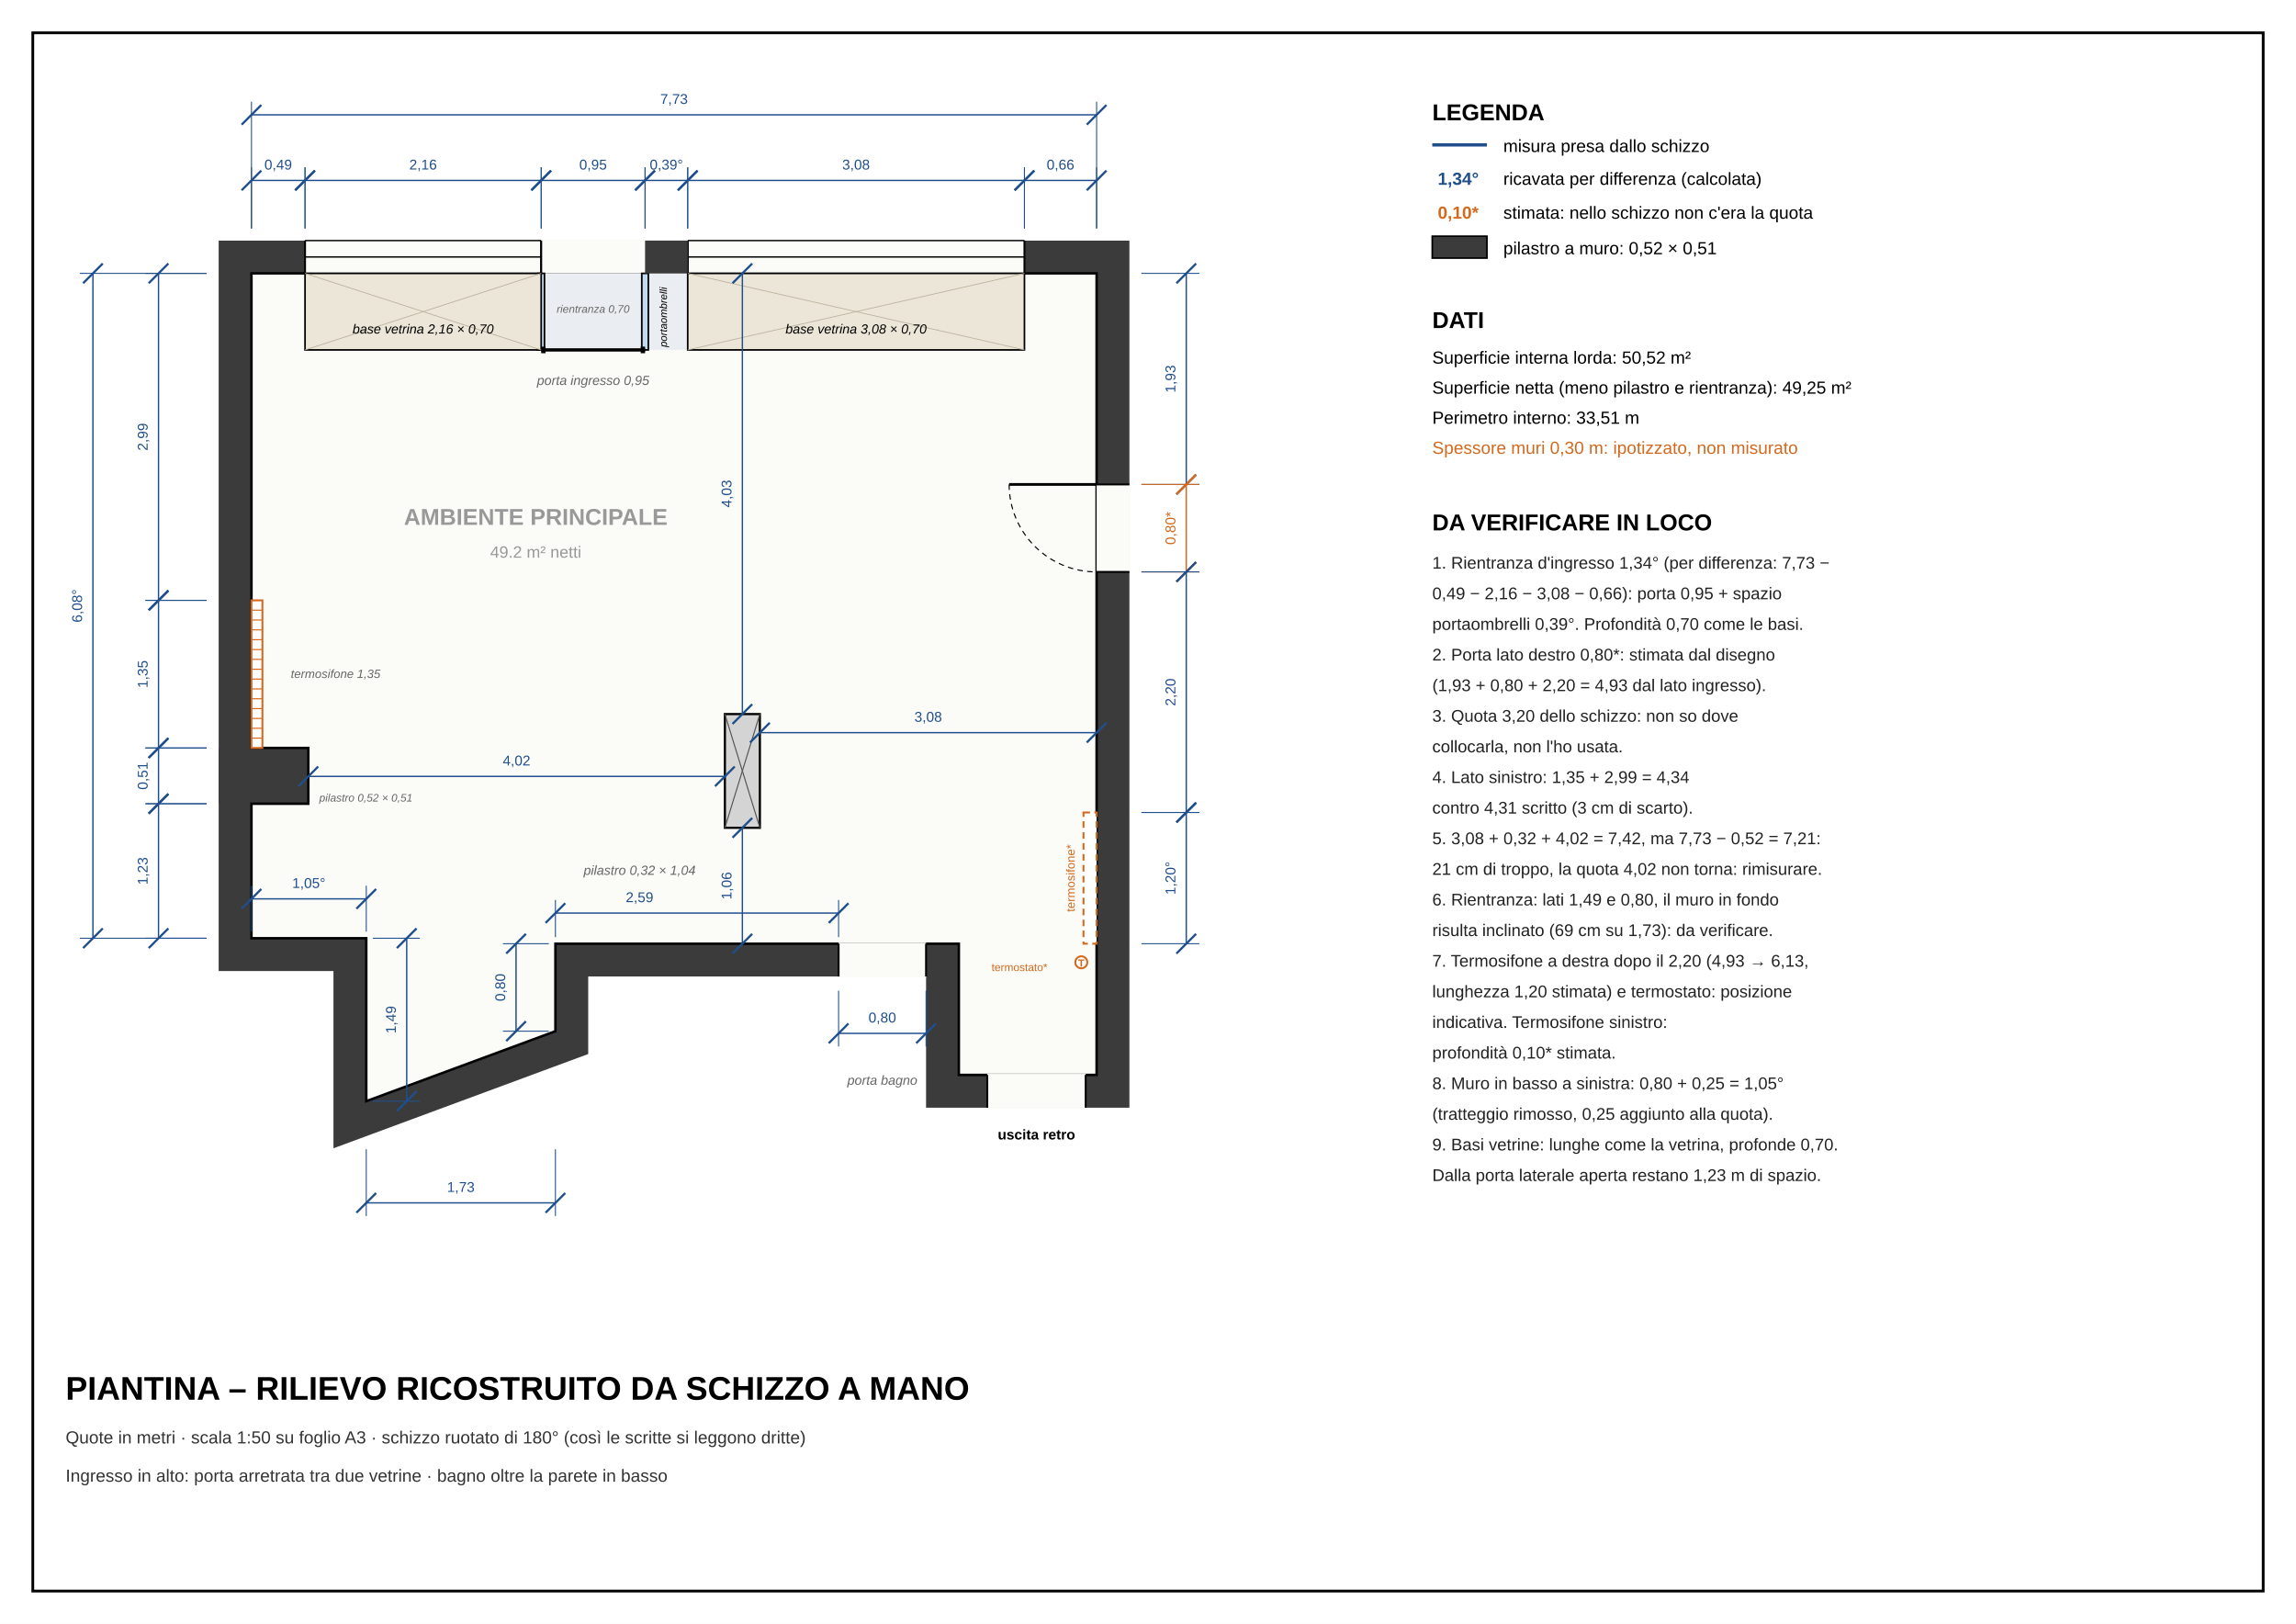
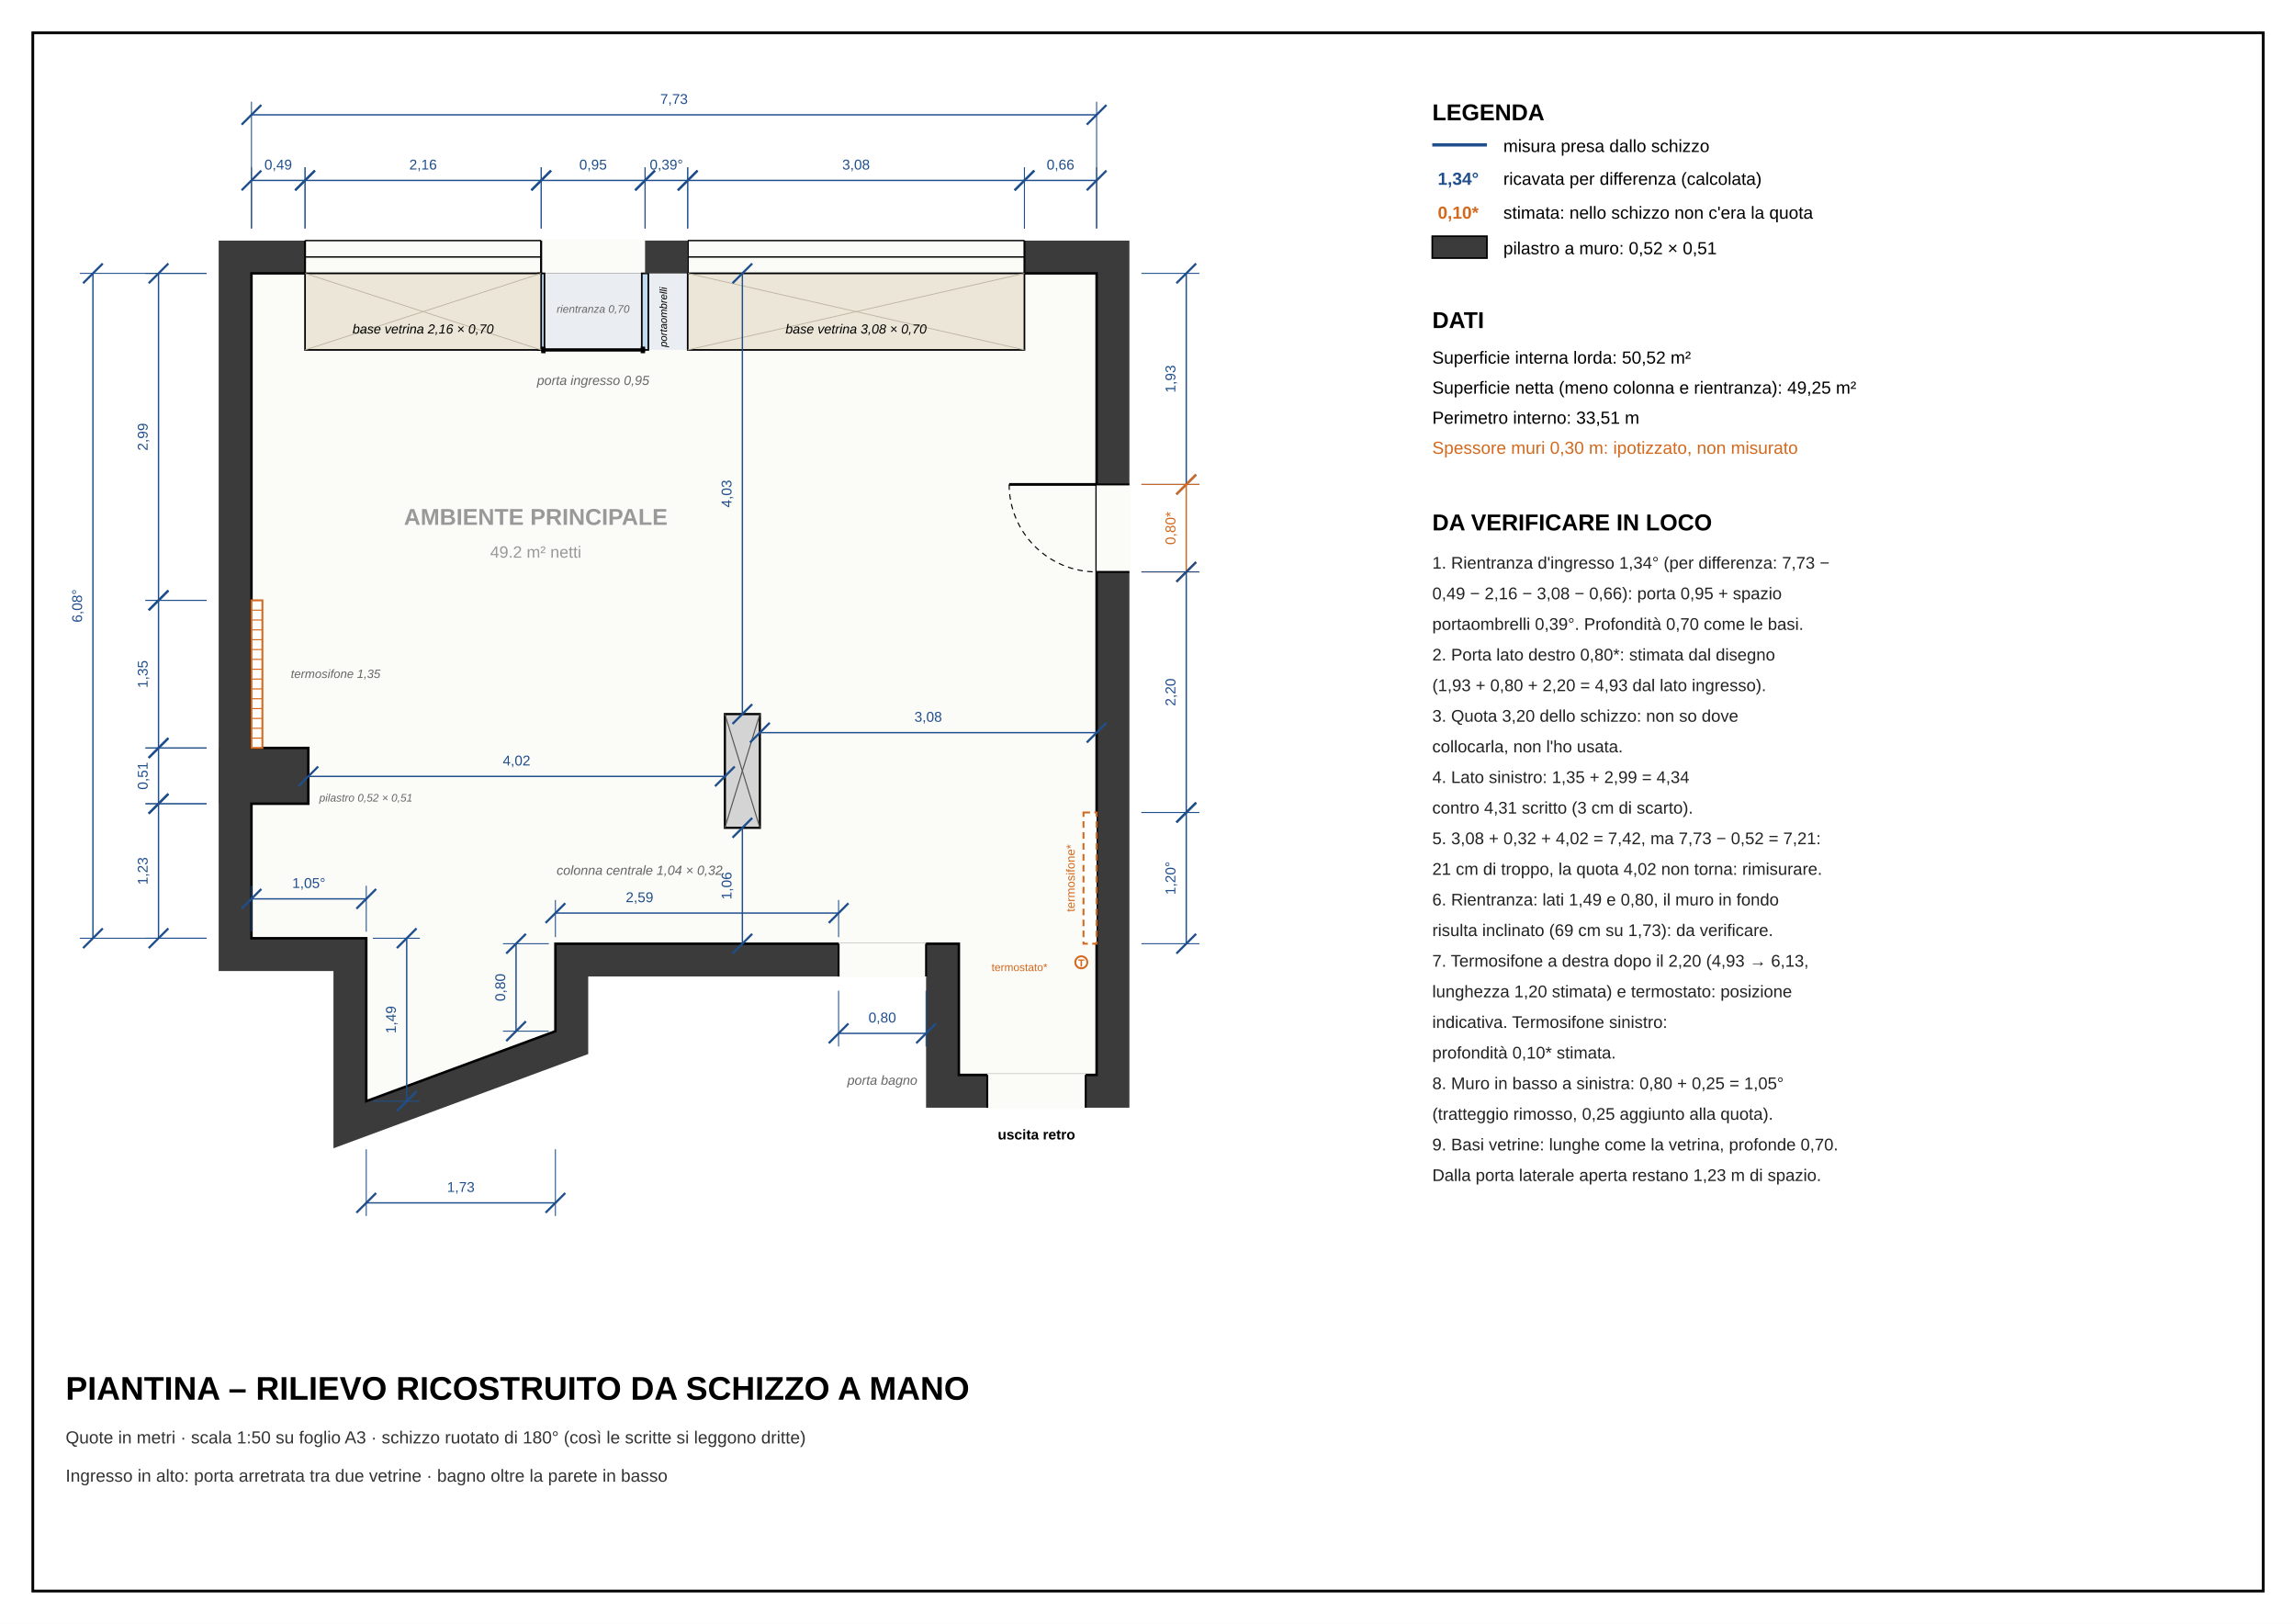
<svg xmlns="http://www.w3.org/2000/svg" width="420mm" height="297mm" viewBox="0 0 420 297" font-family="Arial, Helvetica, sans-serif">
  <defs>
    <pattern id="hatch" width="1.6" height="1.6" patternUnits="userSpaceOnUse" patternTransform="rotate(45)">
      <line x1="0" y1="0" x2="0" y2="1.6" stroke="#777" stroke-width="0.25" />
    </pattern>
  </defs>
  <rect width="420" height="297" fill="#ffffff" />
  <rect x="6" y="6" width="408" height="285" fill="none" stroke="#000" stroke-width="0.5" />
  <polygon points="46.00,50.00 200.60,50.00 200.60,196.60 175.40,196.60 175.40,172.60 101.60,172.60 101.60,188.60 67.00,201.40 67.00,171.60 46.00,171.60 46.00,147.00 56.40,147.00 56.40,136.80 46.00,136.80" fill="none" stroke="#3b3b3b" stroke-width="12.00" stroke-linejoin="miter" stroke-miterlimit="10" />
  <polygon points="46.00,50.00 200.60,50.00 200.60,196.60 175.40,196.60 175.40,172.60 101.60,172.60 101.60,188.60 67.00,201.40 67.00,171.60 46.00,171.60 46.00,147.00 56.40,147.00 56.40,136.80 46.00,136.80" fill="#fbfbf8" stroke="none" />
  <rect x="40.00" y="136.80" width="16.40" height="10.20" fill="#3b3b3b" stroke="none" stroke-width="0.25" />
  <polygon points="46.00,50.00 200.60,50.00 200.60,196.60 175.40,196.60 175.40,172.60 101.60,172.60 101.60,188.60 67.00,201.40 67.00,171.60 46.00,171.60 46.00,147.00 56.40,147.00 56.40,136.80 46.00,136.80" fill="none" stroke="#000" stroke-width="0.45" stroke-linejoin="miter" />
  <rect x="55.80" y="43.80" width="43.20" height="6.20" fill="#fbfbf8" stroke="none" stroke-width="0.25" />
  <line x1="55.80" y1="44.00" x2="55.80" y2="50.00" stroke="#000" stroke-width="0.35" />
  <line x1="99.00" y1="44.00" x2="99.00" y2="50.00" stroke="#000" stroke-width="0.35" />
  <line x1="55.80" y1="44.00" x2="99.00" y2="44.00" stroke="#000" stroke-width="0.25" />
  <line x1="55.80" y1="47.00" x2="99.00" y2="47.00" stroke="#000" stroke-width="0.25" />
  <line x1="55.80" y1="50.00" x2="99.00" y2="50.00" stroke="#000" stroke-width="0.25" />
  <rect x="125.80" y="43.80" width="61.60" height="6.20" fill="#fbfbf8" stroke="none" stroke-width="0.25" />
  <line x1="125.80" y1="44.00" x2="125.80" y2="50.00" stroke="#000" stroke-width="0.35" />
  <line x1="187.40" y1="44.00" x2="187.40" y2="50.00" stroke="#000" stroke-width="0.35" />
  <line x1="125.80" y1="44.00" x2="187.40" y2="44.00" stroke="#000" stroke-width="0.25" />
  <line x1="125.80" y1="47.00" x2="187.40" y2="47.00" stroke="#000" stroke-width="0.25" />
  <line x1="125.80" y1="50.00" x2="187.40" y2="50.00" stroke="#000" stroke-width="0.25" />
  <rect x="99.00" y="43.80" width="26.80" height="6.20" fill="#fbfbf8" stroke="none" stroke-width="0.25" />
  <line x1="99.00" y1="44.00" x2="99.00" y2="50.00" stroke="#000" stroke-width="0.35" />
  <line x1="125.80" y1="44.00" x2="125.80" y2="50.00" stroke="#000" stroke-width="0.35" />
  <rect x="99.00" y="50.00" width="26.80" height="14.00" fill="#eaeef2" stroke="none" stroke-width="0.25" />
  <rect x="98.40" y="50.00" width="1.20" height="14.00" fill="#bfdcf2" stroke="#000" stroke-width="0.3" />
  <rect x="117.40" y="50.00" width="1.20" height="14.00" fill="#bfdcf2" stroke="#000" stroke-width="0.3" />
  <line x1="99.00" y1="64.00" x2="118.00" y2="64.00" stroke="#000" stroke-width="0.6" />
  <rect x="99.00" y="63.40" width="0.80" height="1.20" fill="#000" stroke="none" stroke-width="0.25" />
  <rect x="117.20" y="63.40" width="0.80" height="1.20" fill="#000" stroke="none" stroke-width="0.25" />
  <rect x="118.00" y="44.00" width="7.80" height="6.00" fill="#3b3b3b" stroke="none" stroke-width="0.25" />
  <rect x="200.60" y="88.60" width="6.20" height="16.00" fill="#fbfbf8" stroke="none" stroke-width="0.25" />
  <line x1="200.60" y1="88.60" x2="206.60" y2="88.60" stroke="#000" stroke-width="0.35" />
  <line x1="200.60" y1="104.60" x2="206.60" y2="104.60" stroke="#000" stroke-width="0.35" />
  <line x1="200.60" y1="88.60" x2="184.60" y2="88.60" stroke="#000" stroke-width="0.5" />
  <path d="M 184.60 88.60 A 16.00 16.00 0 0 0 200.60 104.60" fill="none" stroke="#000" stroke-width="0.2" stroke-dasharray="1 0.8" />
  <rect x="153.40" y="172.40" width="16.00" height="6.40" fill="#fbfbf8" stroke="none" stroke-width="0.25" />
  <line x1="153.40" y1="172.60" x2="153.40" y2="178.60" stroke="#000" stroke-width="0.35" />
  <line x1="169.40" y1="172.60" x2="169.40" y2="178.60" stroke="#000" stroke-width="0.35" />
  <rect x="180.60" y="196.40" width="18.00" height="6.40" fill="#fbfbf8" stroke="none" stroke-width="0.25" />
  <line x1="180.60" y1="196.60" x2="180.60" y2="202.60" stroke="#000" stroke-width="0.35" />
  <line x1="198.60" y1="196.60" x2="198.60" y2="202.60" stroke="#000" stroke-width="0.35" />
  <rect x="180.60" y="196.40" width="18.00" height="6.40" fill="none" stroke="none" stroke-width="0.25" />
  <rect x="55.80" y="50.00" width="43.20" height="14.00" fill="#ece6d8" stroke="#000" stroke-width="0.3" />
  <line x1="55.80" y1="50.00" x2="99.00" y2="64.00" stroke="#bbb39f" stroke-width="0.15" />
  <line x1="55.80" y1="64.00" x2="99.00" y2="50.00" stroke="#bbb39f" stroke-width="0.15" />
  <rect x="125.80" y="50.00" width="61.60" height="14.00" fill="#ece6d8" stroke="#000" stroke-width="0.3" />
  <line x1="125.80" y1="50.00" x2="187.40" y2="64.00" stroke="#bbb39f" stroke-width="0.15" />
  <line x1="125.80" y1="64.00" x2="187.40" y2="50.00" stroke="#bbb39f" stroke-width="0.15" />
  <rect x="132.60" y="130.60" width="6.40" height="20.80" fill="#d4d4d4" stroke="#000" stroke-width="0.4" />
  <line x1="132.60" y1="130.60" x2="139.00" y2="151.40" stroke="#555" stroke-width="0.2" />
  <line x1="139.00" y1="130.60" x2="132.60" y2="151.40" stroke="#555" stroke-width="0.2" />
  <rect x="46.00" y="109.80" width="2.00" height="27.00" fill="#fff" stroke="#d2691e" stroke-width="0.35" />
  <line x1="46.00" y1="111.60" x2="48.00" y2="111.60" stroke="#d2691e" stroke-width="0.2" />
  <line x1="46.00" y1="113.40" x2="48.00" y2="113.40" stroke="#d2691e" stroke-width="0.2" />
  <line x1="46.00" y1="115.20" x2="48.00" y2="115.20" stroke="#d2691e" stroke-width="0.2" />
  <line x1="46.00" y1="117.00" x2="48.00" y2="117.00" stroke="#d2691e" stroke-width="0.2" />
  <line x1="46.00" y1="118.80" x2="48.00" y2="118.80" stroke="#d2691e" stroke-width="0.2" />
  <line x1="46.00" y1="120.60" x2="48.00" y2="120.60" stroke="#d2691e" stroke-width="0.2" />
  <line x1="46.00" y1="122.40" x2="48.00" y2="122.40" stroke="#d2691e" stroke-width="0.2" />
  <line x1="46.00" y1="124.20" x2="48.00" y2="124.20" stroke="#d2691e" stroke-width="0.2" />
  <line x1="46.00" y1="126.00" x2="48.00" y2="126.00" stroke="#d2691e" stroke-width="0.2" />
  <line x1="46.00" y1="127.80" x2="48.00" y2="127.80" stroke="#d2691e" stroke-width="0.2" />
  <line x1="46.00" y1="129.60" x2="48.00" y2="129.60" stroke="#d2691e" stroke-width="0.2" />
  <line x1="46.00" y1="131.40" x2="48.00" y2="131.40" stroke="#d2691e" stroke-width="0.2" />
  <line x1="46.00" y1="133.20" x2="48.00" y2="133.20" stroke="#d2691e" stroke-width="0.2" />
  <line x1="46.00" y1="135.00" x2="48.00" y2="135.00" stroke="#d2691e" stroke-width="0.2" />
  <rect x="198.20" y="148.60" width="2.40" height="24.00" fill="#fff" stroke="#d2691e" stroke-width="0.35" stroke-dasharray="1.2 0.8" />
  <text x="196.60" y="160.60" font-size="2.2" fill="#d2691e" text-anchor="middle" font-weight="normal" font-style="normal" transform="rotate(-90 196.60 160.60)">termosifone*</text>
  <circle cx="197.80" cy="176.00" r="1.1" fill="#fff" stroke="#d2691e" stroke-width="0.35" />
  <text x="197.80" y="176.80" font-size="1.9" fill="#d2691e" text-anchor="middle" font-weight="bold">T</text>
  <text x="191.60" y="177.60" font-size="2.0" fill="#d2691e" text-anchor="end" font-weight="normal" font-style="normal">termostato*</text>
  <text x="77.40" y="61.00" font-size="2.4" fill="#000" text-anchor="middle" font-weight="normal" font-style="italic">base vetrina 2,16 × 0,70</text>
  <text x="156.60" y="61.00" font-size="2.4" fill="#000" text-anchor="middle" font-weight="normal" font-style="italic">base vetrina 3,08 × 0,70</text>
  <text x="108.50" y="70.40" font-size="2.4" fill="#666666" text-anchor="middle" font-weight="normal" font-style="italic">porta ingresso 0,95</text>
  <text x="108.50" y="57.20" font-size="2.0" fill="#666666" text-anchor="middle" font-weight="normal" font-style="italic">rientranza 0,70</text>
  <text x="122.00" y="58.00" font-size="1.9" fill="#000" text-anchor="middle" font-weight="normal" font-style="italic" transform="rotate(-90 122.00 58.00)">portaombrelli</text>
-   <text x="117.00" y="160.00" font-size="2.4" fill="#666666" text-anchor="middle" font-weight="normal" font-style="italic">pilastro 0,32 × 1,04</text>
+   <text x="117.00" y="160.00" font-size="2.4" fill="#666666" text-anchor="middle" font-weight="normal" font-style="italic">colonna centrale 1,04 × 0,32</text>
  <text x="53.20" y="124.00" font-size="2.2" fill="#666666" text-anchor="start" font-weight="normal" font-style="italic">termosifone 1,35</text>
  <text x="58.40" y="146.60" font-size="2.0" fill="#666666" text-anchor="start" font-weight="normal" font-style="italic">pilastro 0,52 × 0,51</text>
  <text x="161.40" y="198.40" font-size="2.4" fill="#666666" text-anchor="middle" font-weight="normal" font-style="italic">porta bagno</text>
  <text x="189.60" y="208.40" font-size="2.6" fill="#000" text-anchor="middle" font-weight="bold" font-style="normal">uscita retro</text>
  <text x="98.00" y="96.00" font-size="4.2" fill="#999" text-anchor="middle" font-weight="bold" font-style="normal">AMBIENTE PRINCIPALE</text>
  <text x="98.00" y="102.00" font-size="3.0" fill="#999" text-anchor="middle" font-weight="normal" font-style="normal">49.2 m² netti</text>
  <line x1="46.00" y1="41.80" x2="46.00" y2="30.60" stroke="#1f4e8c" stroke-width="0.18" />
  <line x1="55.80" y1="41.80" x2="55.80" y2="30.60" stroke="#1f4e8c" stroke-width="0.18" />
  <line x1="46.00" y1="33.00" x2="55.80" y2="33.00" stroke="#1f4e8c" stroke-width="0.25" />
  <line x1="44.20" y1="34.80" x2="47.80" y2="31.20" stroke="#1f4e8c" stroke-width="0.4" />
  <line x1="54.00" y1="34.80" x2="57.60" y2="31.20" stroke="#1f4e8c" stroke-width="0.4" />
  <text x="50.90" y="31.00" font-size="2.6" fill="#1f4e8c" text-anchor="middle" font-weight="normal" font-style="normal">0,49</text>
  <line x1="55.80" y1="41.80" x2="55.80" y2="30.60" stroke="#1f4e8c" stroke-width="0.18" />
  <line x1="99.00" y1="41.80" x2="99.00" y2="30.60" stroke="#1f4e8c" stroke-width="0.18" />
  <line x1="55.80" y1="33.00" x2="99.00" y2="33.00" stroke="#1f4e8c" stroke-width="0.25" />
  <line x1="54.00" y1="34.80" x2="57.60" y2="31.20" stroke="#1f4e8c" stroke-width="0.4" />
  <line x1="97.20" y1="34.80" x2="100.80" y2="31.20" stroke="#1f4e8c" stroke-width="0.4" />
  <text x="77.40" y="31.00" font-size="2.6" fill="#1f4e8c" text-anchor="middle" font-weight="normal" font-style="normal">2,16</text>
  <line x1="99.00" y1="41.80" x2="99.00" y2="30.60" stroke="#1f4e8c" stroke-width="0.18" />
  <line x1="118.00" y1="41.80" x2="118.00" y2="30.60" stroke="#1f4e8c" stroke-width="0.18" />
  <line x1="99.00" y1="33.00" x2="118.00" y2="33.00" stroke="#1f4e8c" stroke-width="0.25" />
  <line x1="97.20" y1="34.80" x2="100.80" y2="31.20" stroke="#1f4e8c" stroke-width="0.4" />
  <line x1="116.20" y1="34.80" x2="119.80" y2="31.20" stroke="#1f4e8c" stroke-width="0.4" />
  <text x="108.50" y="31.00" font-size="2.6" fill="#1f4e8c" text-anchor="middle" font-weight="normal" font-style="normal">0,95</text>
  <line x1="118.00" y1="41.80" x2="118.00" y2="30.60" stroke="#1f4e8c" stroke-width="0.18" />
  <line x1="125.80" y1="41.80" x2="125.80" y2="30.60" stroke="#1f4e8c" stroke-width="0.18" />
  <line x1="118.00" y1="33.00" x2="125.80" y2="33.00" stroke="#1f4e8c" stroke-width="0.25" />
  <line x1="116.20" y1="34.80" x2="119.80" y2="31.20" stroke="#1f4e8c" stroke-width="0.4" />
  <line x1="124.00" y1="34.80" x2="127.60" y2="31.20" stroke="#1f4e8c" stroke-width="0.4" />
  <text x="121.90" y="31.00" font-size="2.6" fill="#1f4e8c" text-anchor="middle" font-weight="normal" font-style="normal">0,39°</text>
  <line x1="125.80" y1="41.80" x2="125.80" y2="30.60" stroke="#1f4e8c" stroke-width="0.18" />
  <line x1="187.40" y1="41.80" x2="187.40" y2="30.60" stroke="#1f4e8c" stroke-width="0.18" />
  <line x1="125.80" y1="33.00" x2="187.40" y2="33.00" stroke="#1f4e8c" stroke-width="0.25" />
  <line x1="124.00" y1="34.80" x2="127.60" y2="31.20" stroke="#1f4e8c" stroke-width="0.4" />
  <line x1="185.60" y1="34.80" x2="189.20" y2="31.20" stroke="#1f4e8c" stroke-width="0.4" />
  <text x="156.60" y="31.00" font-size="2.6" fill="#1f4e8c" text-anchor="middle" font-weight="normal" font-style="normal">3,08</text>
  <line x1="187.40" y1="41.80" x2="187.40" y2="30.60" stroke="#1f4e8c" stroke-width="0.18" />
  <line x1="200.60" y1="41.80" x2="200.60" y2="30.60" stroke="#1f4e8c" stroke-width="0.18" />
  <line x1="187.40" y1="33.00" x2="200.60" y2="33.00" stroke="#1f4e8c" stroke-width="0.25" />
  <line x1="185.60" y1="34.80" x2="189.20" y2="31.20" stroke="#1f4e8c" stroke-width="0.4" />
  <line x1="198.80" y1="34.80" x2="202.40" y2="31.20" stroke="#1f4e8c" stroke-width="0.4" />
  <text x="194.00" y="31.00" font-size="2.6" fill="#1f4e8c" text-anchor="middle" font-weight="normal" font-style="normal">0,66</text>
  <line x1="46.00" y1="41.80" x2="46.00" y2="18.60" stroke="#1f4e8c" stroke-width="0.18" />
  <line x1="200.60" y1="41.80" x2="200.60" y2="18.60" stroke="#1f4e8c" stroke-width="0.18" />
  <line x1="46.00" y1="21.00" x2="200.60" y2="21.00" stroke="#1f4e8c" stroke-width="0.25" />
  <line x1="44.20" y1="22.80" x2="47.80" y2="19.20" stroke="#1f4e8c" stroke-width="0.4" />
  <line x1="198.80" y1="22.80" x2="202.40" y2="19.20" stroke="#1f4e8c" stroke-width="0.4" />
  <text x="123.30" y="19.00" font-size="2.6" fill="#1f4e8c" text-anchor="middle" font-weight="normal" font-style="normal">7,73</text>
  <line x1="208.80" y1="50.00" x2="219.40" y2="50.00" stroke="#1f4e8c" stroke-width="0.18" />
  <line x1="208.80" y1="88.60" x2="219.40" y2="88.60" stroke="#1f4e8c" stroke-width="0.18" />
  <line x1="217.00" y1="50.00" x2="217.00" y2="88.60" stroke="#1f4e8c" stroke-width="0.25" />
  <line x1="215.20" y1="51.80" x2="218.80" y2="48.20" stroke="#1f4e8c" stroke-width="0.4" />
  <line x1="215.20" y1="90.40" x2="218.80" y2="86.80" stroke="#1f4e8c" stroke-width="0.4" />
  <text x="215.00" y="69.30" font-size="2.6" fill="#1f4e8c" text-anchor="middle" font-weight="normal" font-style="normal" transform="rotate(-90 215.00 69.30)">1,93</text>
  <line x1="208.80" y1="88.60" x2="219.40" y2="88.60" stroke="#d2691e" stroke-width="0.18" />
  <line x1="208.80" y1="104.60" x2="219.40" y2="104.60" stroke="#d2691e" stroke-width="0.18" />
  <line x1="217.00" y1="88.60" x2="217.00" y2="104.60" stroke="#d2691e" stroke-width="0.25" />
  <line x1="215.20" y1="90.40" x2="218.80" y2="86.80" stroke="#d2691e" stroke-width="0.4" />
  <line x1="215.20" y1="106.40" x2="218.80" y2="102.80" stroke="#d2691e" stroke-width="0.4" />
  <text x="215.00" y="96.60" font-size="2.6" fill="#d2691e" text-anchor="middle" font-weight="normal" font-style="normal" transform="rotate(-90 215.00 96.60)">0,80*</text>
  <line x1="208.80" y1="104.60" x2="219.40" y2="104.60" stroke="#1f4e8c" stroke-width="0.18" />
  <line x1="208.80" y1="148.60" x2="219.40" y2="148.60" stroke="#1f4e8c" stroke-width="0.18" />
  <line x1="217.00" y1="104.60" x2="217.00" y2="148.60" stroke="#1f4e8c" stroke-width="0.25" />
  <line x1="215.20" y1="106.40" x2="218.80" y2="102.80" stroke="#1f4e8c" stroke-width="0.4" />
  <line x1="215.20" y1="150.40" x2="218.80" y2="146.80" stroke="#1f4e8c" stroke-width="0.4" />
  <text x="215.00" y="126.60" font-size="2.6" fill="#1f4e8c" text-anchor="middle" font-weight="normal" font-style="normal" transform="rotate(-90 215.00 126.60)">2,20</text>
  <line x1="208.80" y1="148.60" x2="219.40" y2="148.60" stroke="#1f4e8c" stroke-width="0.18" />
  <line x1="208.80" y1="172.60" x2="219.40" y2="172.60" stroke="#1f4e8c" stroke-width="0.18" />
  <line x1="217.00" y1="148.60" x2="217.00" y2="172.60" stroke="#1f4e8c" stroke-width="0.25" />
  <line x1="215.20" y1="150.40" x2="218.80" y2="146.80" stroke="#1f4e8c" stroke-width="0.4" />
  <line x1="215.20" y1="174.40" x2="218.80" y2="170.80" stroke="#1f4e8c" stroke-width="0.4" />
  <text x="215.00" y="160.60" font-size="2.6" fill="#1f4e8c" text-anchor="middle" font-weight="normal" font-style="normal" transform="rotate(-90 215.00 160.60)">1,20°</text>
  <line x1="37.80" y1="50.00" x2="26.60" y2="50.00" stroke="#1f4e8c" stroke-width="0.18" />
  <line x1="37.80" y1="109.80" x2="26.60" y2="109.80" stroke="#1f4e8c" stroke-width="0.18" />
  <line x1="29.00" y1="50.00" x2="29.00" y2="109.80" stroke="#1f4e8c" stroke-width="0.25" />
  <line x1="27.20" y1="51.80" x2="30.80" y2="48.20" stroke="#1f4e8c" stroke-width="0.4" />
  <line x1="27.20" y1="111.60" x2="30.80" y2="108.00" stroke="#1f4e8c" stroke-width="0.4" />
  <text x="27.00" y="79.90" font-size="2.6" fill="#1f4e8c" text-anchor="middle" font-weight="normal" font-style="normal" transform="rotate(-90 27.00 79.90)">2,99</text>
  <line x1="37.80" y1="109.80" x2="26.60" y2="109.80" stroke="#1f4e8c" stroke-width="0.18" />
  <line x1="37.80" y1="136.80" x2="26.60" y2="136.80" stroke="#1f4e8c" stroke-width="0.18" />
  <line x1="29.00" y1="109.80" x2="29.00" y2="136.80" stroke="#1f4e8c" stroke-width="0.25" />
  <line x1="27.20" y1="111.60" x2="30.80" y2="108.00" stroke="#1f4e8c" stroke-width="0.4" />
  <line x1="27.20" y1="138.60" x2="30.80" y2="135.00" stroke="#1f4e8c" stroke-width="0.4" />
  <text x="27.00" y="123.30" font-size="2.6" fill="#1f4e8c" text-anchor="middle" font-weight="normal" font-style="normal" transform="rotate(-90 27.00 123.30)">1,35</text>
  <line x1="37.80" y1="136.80" x2="26.60" y2="136.80" stroke="#1f4e8c" stroke-width="0.18" />
  <line x1="37.80" y1="147.00" x2="26.60" y2="147.00" stroke="#1f4e8c" stroke-width="0.18" />
  <line x1="29.00" y1="136.80" x2="29.00" y2="147.00" stroke="#1f4e8c" stroke-width="0.25" />
  <line x1="27.20" y1="138.60" x2="30.80" y2="135.00" stroke="#1f4e8c" stroke-width="0.4" />
  <line x1="27.20" y1="148.80" x2="30.80" y2="145.20" stroke="#1f4e8c" stroke-width="0.4" />
  <text x="27.00" y="141.90" font-size="2.6" fill="#1f4e8c" text-anchor="middle" font-weight="normal" font-style="normal" transform="rotate(-90 27.00 141.90)">0,51</text>
  <line x1="37.80" y1="147.00" x2="26.60" y2="147.00" stroke="#1f4e8c" stroke-width="0.18" />
  <line x1="37.80" y1="171.60" x2="26.60" y2="171.60" stroke="#1f4e8c" stroke-width="0.18" />
  <line x1="29.00" y1="147.00" x2="29.00" y2="171.60" stroke="#1f4e8c" stroke-width="0.25" />
  <line x1="27.20" y1="148.80" x2="30.80" y2="145.20" stroke="#1f4e8c" stroke-width="0.4" />
  <line x1="27.20" y1="173.40" x2="30.80" y2="169.80" stroke="#1f4e8c" stroke-width="0.4" />
  <text x="27.00" y="159.30" font-size="2.6" fill="#1f4e8c" text-anchor="middle" font-weight="normal" font-style="normal" transform="rotate(-90 27.00 159.30)">1,23</text>
  <line x1="37.80" y1="50.00" x2="14.60" y2="50.00" stroke="#1f4e8c" stroke-width="0.18" />
  <line x1="37.80" y1="171.60" x2="14.60" y2="171.60" stroke="#1f4e8c" stroke-width="0.18" />
  <line x1="17.00" y1="50.00" x2="17.00" y2="171.60" stroke="#1f4e8c" stroke-width="0.25" />
  <line x1="15.20" y1="51.80" x2="18.80" y2="48.20" stroke="#1f4e8c" stroke-width="0.4" />
  <line x1="15.20" y1="173.40" x2="18.80" y2="169.80" stroke="#1f4e8c" stroke-width="0.4" />
  <text x="15.00" y="110.80" font-size="2.6" fill="#1f4e8c" text-anchor="middle" font-weight="normal" font-style="normal" transform="rotate(-90 15.00 110.80)">6,08°</text>
  <line x1="139.00" y1="134.00" x2="200.60" y2="134.00" stroke="#1f4e8c" stroke-width="0.25" />
  <line x1="137.20" y1="135.80" x2="140.80" y2="132.20" stroke="#1f4e8c" stroke-width="0.4" />
  <line x1="198.80" y1="135.80" x2="202.40" y2="132.20" stroke="#1f4e8c" stroke-width="0.4" />
  <text x="169.80" y="132.00" font-size="2.6" fill="#1f4e8c" text-anchor="middle" font-weight="normal" font-style="normal">3,08</text>
  <line x1="56.40" y1="142.00" x2="132.60" y2="142.00" stroke="#1f4e8c" stroke-width="0.25" />
  <line x1="54.60" y1="143.80" x2="58.20" y2="140.20" stroke="#1f4e8c" stroke-width="0.4" />
  <line x1="130.80" y1="143.80" x2="134.40" y2="140.20" stroke="#1f4e8c" stroke-width="0.4" />
  <text x="94.50" y="140.00" font-size="2.6" fill="#1f4e8c" text-anchor="middle" font-weight="normal" font-style="normal">4,02</text>
  <line x1="135.80" y1="50.00" x2="135.80" y2="130.60" stroke="#1f4e8c" stroke-width="0.25" />
  <line x1="134.00" y1="51.80" x2="137.60" y2="48.20" stroke="#1f4e8c" stroke-width="0.4" />
  <line x1="134.00" y1="132.40" x2="137.60" y2="128.80" stroke="#1f4e8c" stroke-width="0.4" />
  <text x="133.80" y="90.30" font-size="2.6" fill="#1f4e8c" text-anchor="middle" font-weight="normal" font-style="normal" transform="rotate(-90 133.80 90.30)">4,03</text>
  <line x1="135.80" y1="151.40" x2="135.80" y2="172.60" stroke="#1f4e8c" stroke-width="0.25" />
  <line x1="134.00" y1="153.20" x2="137.60" y2="149.60" stroke="#1f4e8c" stroke-width="0.4" />
  <line x1="134.00" y1="174.40" x2="137.60" y2="170.80" stroke="#1f4e8c" stroke-width="0.4" />
  <text x="133.80" y="162.00" font-size="2.6" fill="#1f4e8c" text-anchor="middle" font-weight="normal" font-style="normal" transform="rotate(-90 133.80 162.00)">1,06</text>
  <line x1="46.00" y1="170.40" x2="46.00" y2="162.00" stroke="#1f4e8c" stroke-width="0.18" />
  <line x1="67.00" y1="170.40" x2="67.00" y2="162.00" stroke="#1f4e8c" stroke-width="0.18" />
  <line x1="46.00" y1="164.40" x2="67.00" y2="164.40" stroke="#1f4e8c" stroke-width="0.25" />
  <line x1="44.20" y1="166.20" x2="47.80" y2="162.60" stroke="#1f4e8c" stroke-width="0.4" />
  <line x1="65.20" y1="166.20" x2="68.80" y2="162.60" stroke="#1f4e8c" stroke-width="0.4" />
  <text x="56.50" y="162.40" font-size="2.6" fill="#1f4e8c" text-anchor="middle" font-weight="normal" font-style="normal">1,05°</text>
  <line x1="101.60" y1="171.40" x2="101.60" y2="164.60" stroke="#1f4e8c" stroke-width="0.18" />
  <line x1="153.40" y1="171.40" x2="153.40" y2="164.60" stroke="#1f4e8c" stroke-width="0.18" />
  <line x1="101.60" y1="167.00" x2="153.40" y2="167.00" stroke="#1f4e8c" stroke-width="0.25" />
  <line x1="99.80" y1="168.80" x2="103.40" y2="165.20" stroke="#1f4e8c" stroke-width="0.4" />
  <line x1="151.60" y1="168.80" x2="155.20" y2="165.20" stroke="#1f4e8c" stroke-width="0.4" />
  <text x="117.00" y="165.00" font-size="2.6" fill="#1f4e8c" text-anchor="middle" font-weight="normal" font-style="normal">2,59</text>
  <line x1="68.20" y1="171.60" x2="76.80" y2="171.60" stroke="#1f4e8c" stroke-width="0.18" />
  <line x1="68.20" y1="201.40" x2="76.80" y2="201.40" stroke="#1f4e8c" stroke-width="0.18" />
  <line x1="74.40" y1="171.60" x2="74.40" y2="201.40" stroke="#1f4e8c" stroke-width="0.25" />
  <line x1="72.60" y1="173.40" x2="76.20" y2="169.80" stroke="#1f4e8c" stroke-width="0.4" />
  <line x1="72.60" y1="203.20" x2="76.20" y2="199.60" stroke="#1f4e8c" stroke-width="0.4" />
  <text x="72.40" y="186.50" font-size="2.6" fill="#1f4e8c" text-anchor="middle" font-weight="normal" font-style="normal" transform="rotate(-90 72.40 186.50)">1,49</text>
  <line x1="100.40" y1="172.60" x2="92.00" y2="172.60" stroke="#1f4e8c" stroke-width="0.18" />
  <line x1="100.40" y1="188.60" x2="92.00" y2="188.60" stroke="#1f4e8c" stroke-width="0.18" />
  <line x1="94.40" y1="172.60" x2="94.40" y2="188.60" stroke="#1f4e8c" stroke-width="0.25" />
  <line x1="92.60" y1="174.40" x2="96.20" y2="170.80" stroke="#1f4e8c" stroke-width="0.4" />
  <line x1="92.60" y1="190.40" x2="96.20" y2="186.80" stroke="#1f4e8c" stroke-width="0.4" />
  <text x="92.40" y="180.60" font-size="2.6" fill="#1f4e8c" text-anchor="middle" font-weight="normal" font-style="normal" transform="rotate(-90 92.40 180.60)">0,80</text>
  <line x1="67.00" y1="210.20" x2="67.00" y2="222.40" stroke="#1f4e8c" stroke-width="0.18" />
  <line x1="101.60" y1="210.20" x2="101.60" y2="222.40" stroke="#1f4e8c" stroke-width="0.18" />
  <line x1="67.00" y1="220.00" x2="101.60" y2="220.00" stroke="#1f4e8c" stroke-width="0.25" />
  <line x1="65.20" y1="221.80" x2="68.80" y2="218.20" stroke="#1f4e8c" stroke-width="0.4" />
  <line x1="99.80" y1="221.80" x2="103.40" y2="218.20" stroke="#1f4e8c" stroke-width="0.4" />
  <text x="84.30" y="218.00" font-size="2.6" fill="#1f4e8c" text-anchor="middle" font-weight="normal" font-style="normal">1,73</text>
  <line x1="153.40" y1="181.20" x2="153.40" y2="191.40" stroke="#1f4e8c" stroke-width="0.18" />
  <line x1="169.40" y1="181.20" x2="169.40" y2="191.40" stroke="#1f4e8c" stroke-width="0.18" />
  <line x1="153.40" y1="189.00" x2="169.40" y2="189.00" stroke="#1f4e8c" stroke-width="0.25" />
  <line x1="151.60" y1="190.80" x2="155.20" y2="187.20" stroke="#1f4e8c" stroke-width="0.4" />
  <line x1="167.60" y1="190.80" x2="171.20" y2="187.20" stroke="#1f4e8c" stroke-width="0.4" />
  <text x="161.40" y="187.00" font-size="2.6" fill="#1f4e8c" text-anchor="middle" font-weight="normal" font-style="normal">0,80</text>
  <text x="12.00" y="256.00" font-size="6.0" fill="#000" text-anchor="start" font-weight="bold">PIANTINA – RILIEVO RICOSTRUITO DA SCHIZZO A MANO</text>
  <text x="12.00" y="264.00" font-size="3.2" fill="#333" text-anchor="start" font-weight="normal">Quote in metri · scala 1:50 su foglio A3 · schizzo ruotato di 180° (così le scritte si leggono dritte)</text>
  <text x="12.00" y="271.00" font-size="3.2" fill="#333" text-anchor="start" font-weight="normal">Ingresso in alto: porta arretrata tra due vetrine · bagno oltre la parete in basso</text>
  <text x="262.00" y="22.00" font-size="4.2" fill="#000" text-anchor="start" font-weight="bold">LEGENDA</text>
  <line x1="262" y1="26.5" x2="272" y2="26.5" stroke="#1f4e8c" stroke-width="0.6" />
  <text x="275.00" y="27.80" font-size="3.2" fill="#000" text-anchor="start" font-weight="normal">misura presa dallo schizzo</text>
  <text x="263.00" y="33.80" font-size="3.2" fill="#1f4e8c" text-anchor="start" font-weight="bold">1,34°</text>
  <text x="275.00" y="33.80" font-size="3.2" fill="#000" text-anchor="start" font-weight="normal">ricavata per differenza (calcolata)</text>
  <text x="263.00" y="40.00" font-size="3.2" fill="#d2691e" text-anchor="start" font-weight="bold">0,10*</text>
  <text x="275.00" y="40.00" font-size="3.2" fill="#000" text-anchor="start" font-weight="normal">stimata: nello schizzo non c'era la quota</text>
  <rect x="262" y="43.2" width="10" height="4" fill="#3b3b3b" stroke="#000" stroke-width="0.3" />
  <text x="275.00" y="46.50" font-size="3.2" fill="#000" text-anchor="start" font-weight="normal">pilastro a muro: 0,52 × 0,51</text>
  <text x="262.00" y="60.00" font-size="4.2" fill="#000" text-anchor="start" font-weight="bold">DATI</text>
  <text x="262.00" y="66.50" font-size="3.2" fill="#000" text-anchor="start" font-weight="normal">Superficie interna lorda: 50,52 m²</text>
-   <text x="262.00" y="72.00" font-size="3.2" fill="#000" text-anchor="start" font-weight="normal">Superficie netta (meno pilastro e rientranza): 49,25 m²</text>
+   <text x="262.00" y="72.00" font-size="3.2" fill="#000" text-anchor="start" font-weight="normal">Superficie netta (meno colonna e rientranza): 49,25 m²</text>
  <text x="262.00" y="77.50" font-size="3.2" fill="#000" text-anchor="start" font-weight="normal">Perimetro interno: 33,51 m</text>
  <text x="262.00" y="83.00" font-size="3.2" fill="#d2691e" text-anchor="start" font-weight="normal">Spessore muri 0,30 m: ipotizzato, non misurato</text>
  <text x="262.00" y="97.00" font-size="4.2" fill="#000" text-anchor="start" font-weight="bold">DA VERIFICARE IN LOCO</text>
  <text x="262.00" y="104.00" font-size="3.1" fill="#222" text-anchor="start" font-weight="normal">1. Rientranza d'ingresso 1,34° (per differenza: 7,73 −</text>
  <text x="262.00" y="109.60" font-size="3.1" fill="#222" text-anchor="start" font-weight="normal">    0,49 − 2,16 − 3,08 − 0,66): porta 0,95 + spazio</text>
  <text x="262.00" y="115.20" font-size="3.1" fill="#222" text-anchor="start" font-weight="normal">    portaombrelli 0,39°. Profondità 0,70 come le basi.</text>
  <text x="262.00" y="120.80" font-size="3.1" fill="#222" text-anchor="start" font-weight="normal">2. Porta lato destro 0,80*: stimata dal disegno</text>
  <text x="262.00" y="126.40" font-size="3.1" fill="#222" text-anchor="start" font-weight="normal">    (1,93 + 0,80 + 2,20 = 4,93 dal lato ingresso).</text>
  <text x="262.00" y="132.00" font-size="3.1" fill="#222" text-anchor="start" font-weight="normal">3. Quota 3,20 dello schizzo: non so dove</text>
  <text x="262.00" y="137.60" font-size="3.1" fill="#222" text-anchor="start" font-weight="normal">    collocarla, non l'ho usata.</text>
  <text x="262.00" y="143.20" font-size="3.1" fill="#222" text-anchor="start" font-weight="normal">4. Lato sinistro: 1,35 + 2,99 = 4,34</text>
  <text x="262.00" y="148.80" font-size="3.1" fill="#222" text-anchor="start" font-weight="normal">    contro 4,31 scritto (3 cm di scarto).</text>
  <text x="262.00" y="154.40" font-size="3.1" fill="#222" text-anchor="start" font-weight="normal">5. 3,08 + 0,32 + 4,02 = 7,42, ma 7,73 − 0,52 = 7,21:</text>
  <text x="262.00" y="160.00" font-size="3.1" fill="#222" text-anchor="start" font-weight="normal">    21 cm di troppo, la quota 4,02 non torna: rimisurare.</text>
  <text x="262.00" y="165.60" font-size="3.1" fill="#222" text-anchor="start" font-weight="normal">6. Rientranza: lati 1,49 e 0,80, il muro in fondo</text>
  <text x="262.00" y="171.20" font-size="3.1" fill="#222" text-anchor="start" font-weight="normal">    risulta inclinato (69 cm su 1,73): da verificare.</text>
  <text x="262.00" y="176.80" font-size="3.1" fill="#222" text-anchor="start" font-weight="normal">7. Termosifone a destra dopo il 2,20 (4,93 → 6,13,</text>
  <text x="262.00" y="182.40" font-size="3.1" fill="#222" text-anchor="start" font-weight="normal">    lunghezza 1,20 stimata) e termostato: posizione</text>
  <text x="262.00" y="188.00" font-size="3.1" fill="#222" text-anchor="start" font-weight="normal">    indicativa. Termosifone sinistro:</text>
  <text x="262.00" y="193.60" font-size="3.1" fill="#222" text-anchor="start" font-weight="normal">    profondità 0,10* stimata.</text>
  <text x="262.00" y="199.20" font-size="3.1" fill="#222" text-anchor="start" font-weight="normal">8. Muro in basso a sinistra: 0,80 + 0,25 = 1,05°</text>
  <text x="262.00" y="204.80" font-size="3.1" fill="#222" text-anchor="start" font-weight="normal">    (tratteggio rimosso, 0,25 aggiunto alla quota).</text>
  <text x="262.00" y="210.40" font-size="3.1" fill="#222" text-anchor="start" font-weight="normal">9. Basi vetrine: lunghe come la vetrina, profonde 0,70.</text>
  <text x="262.00" y="216.00" font-size="3.1" fill="#222" text-anchor="start" font-weight="normal">    Dalla porta laterale aperta restano 1,23 m di spazio.</text>
</svg>
